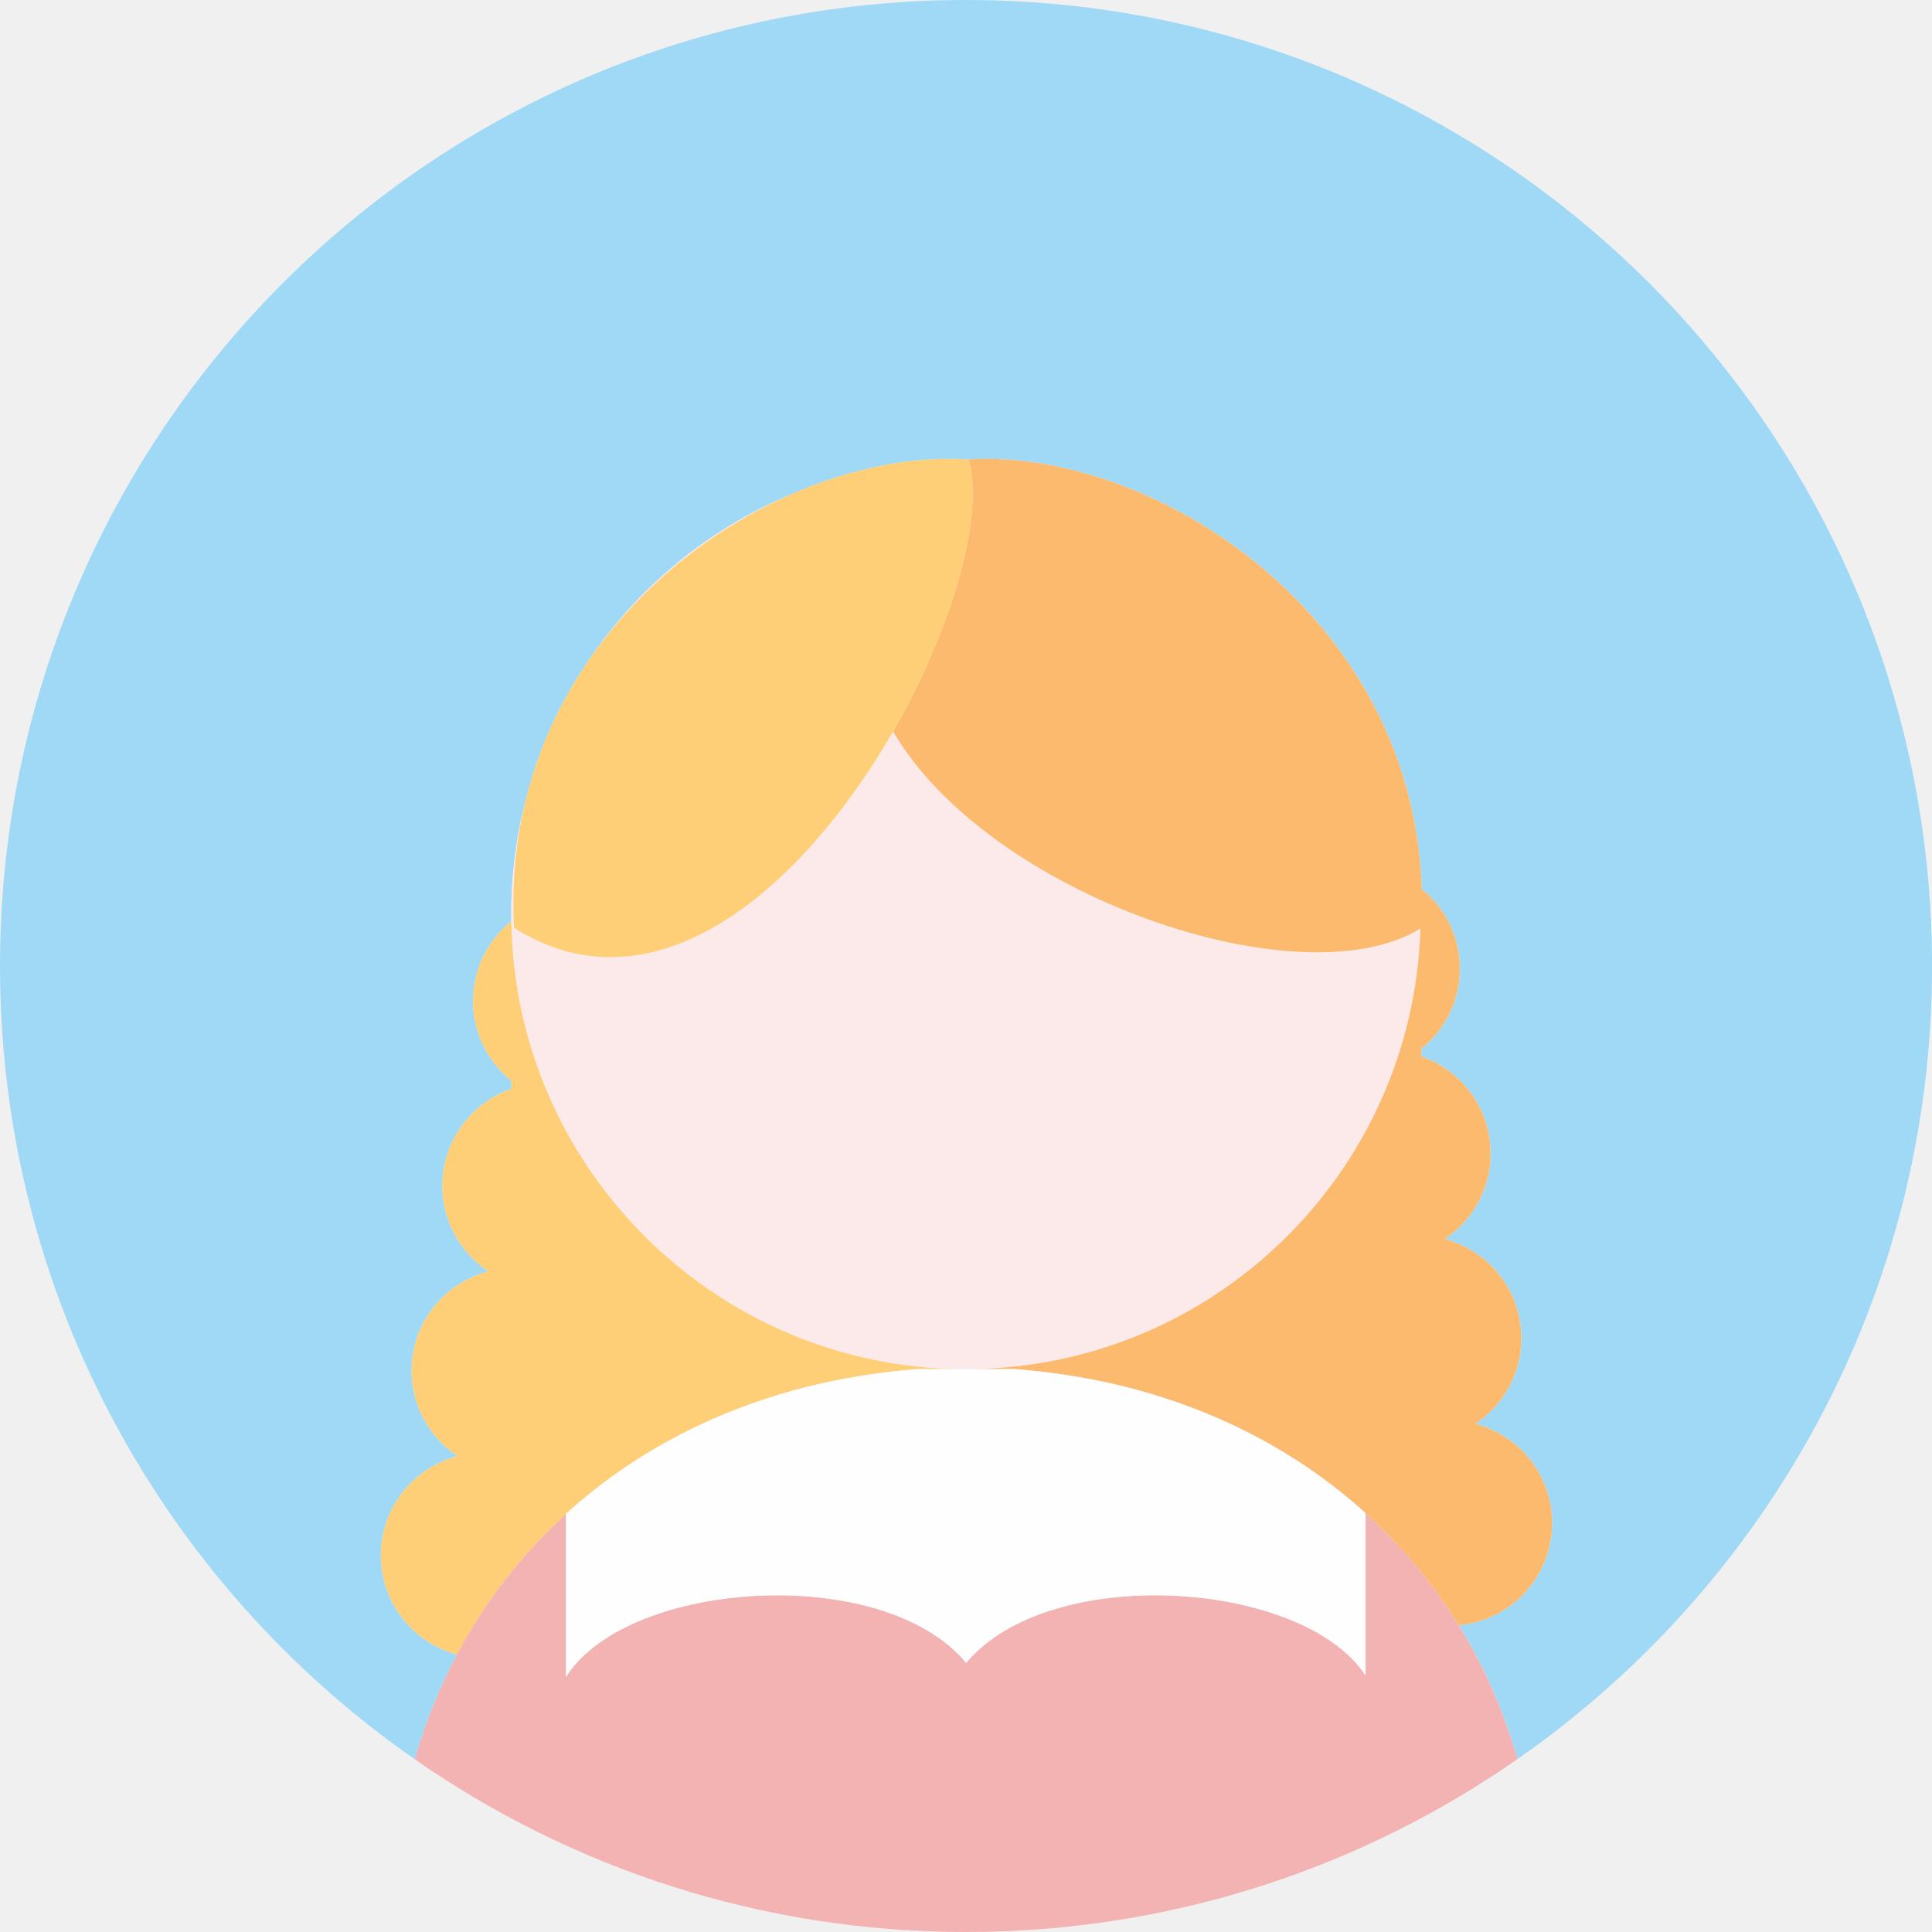
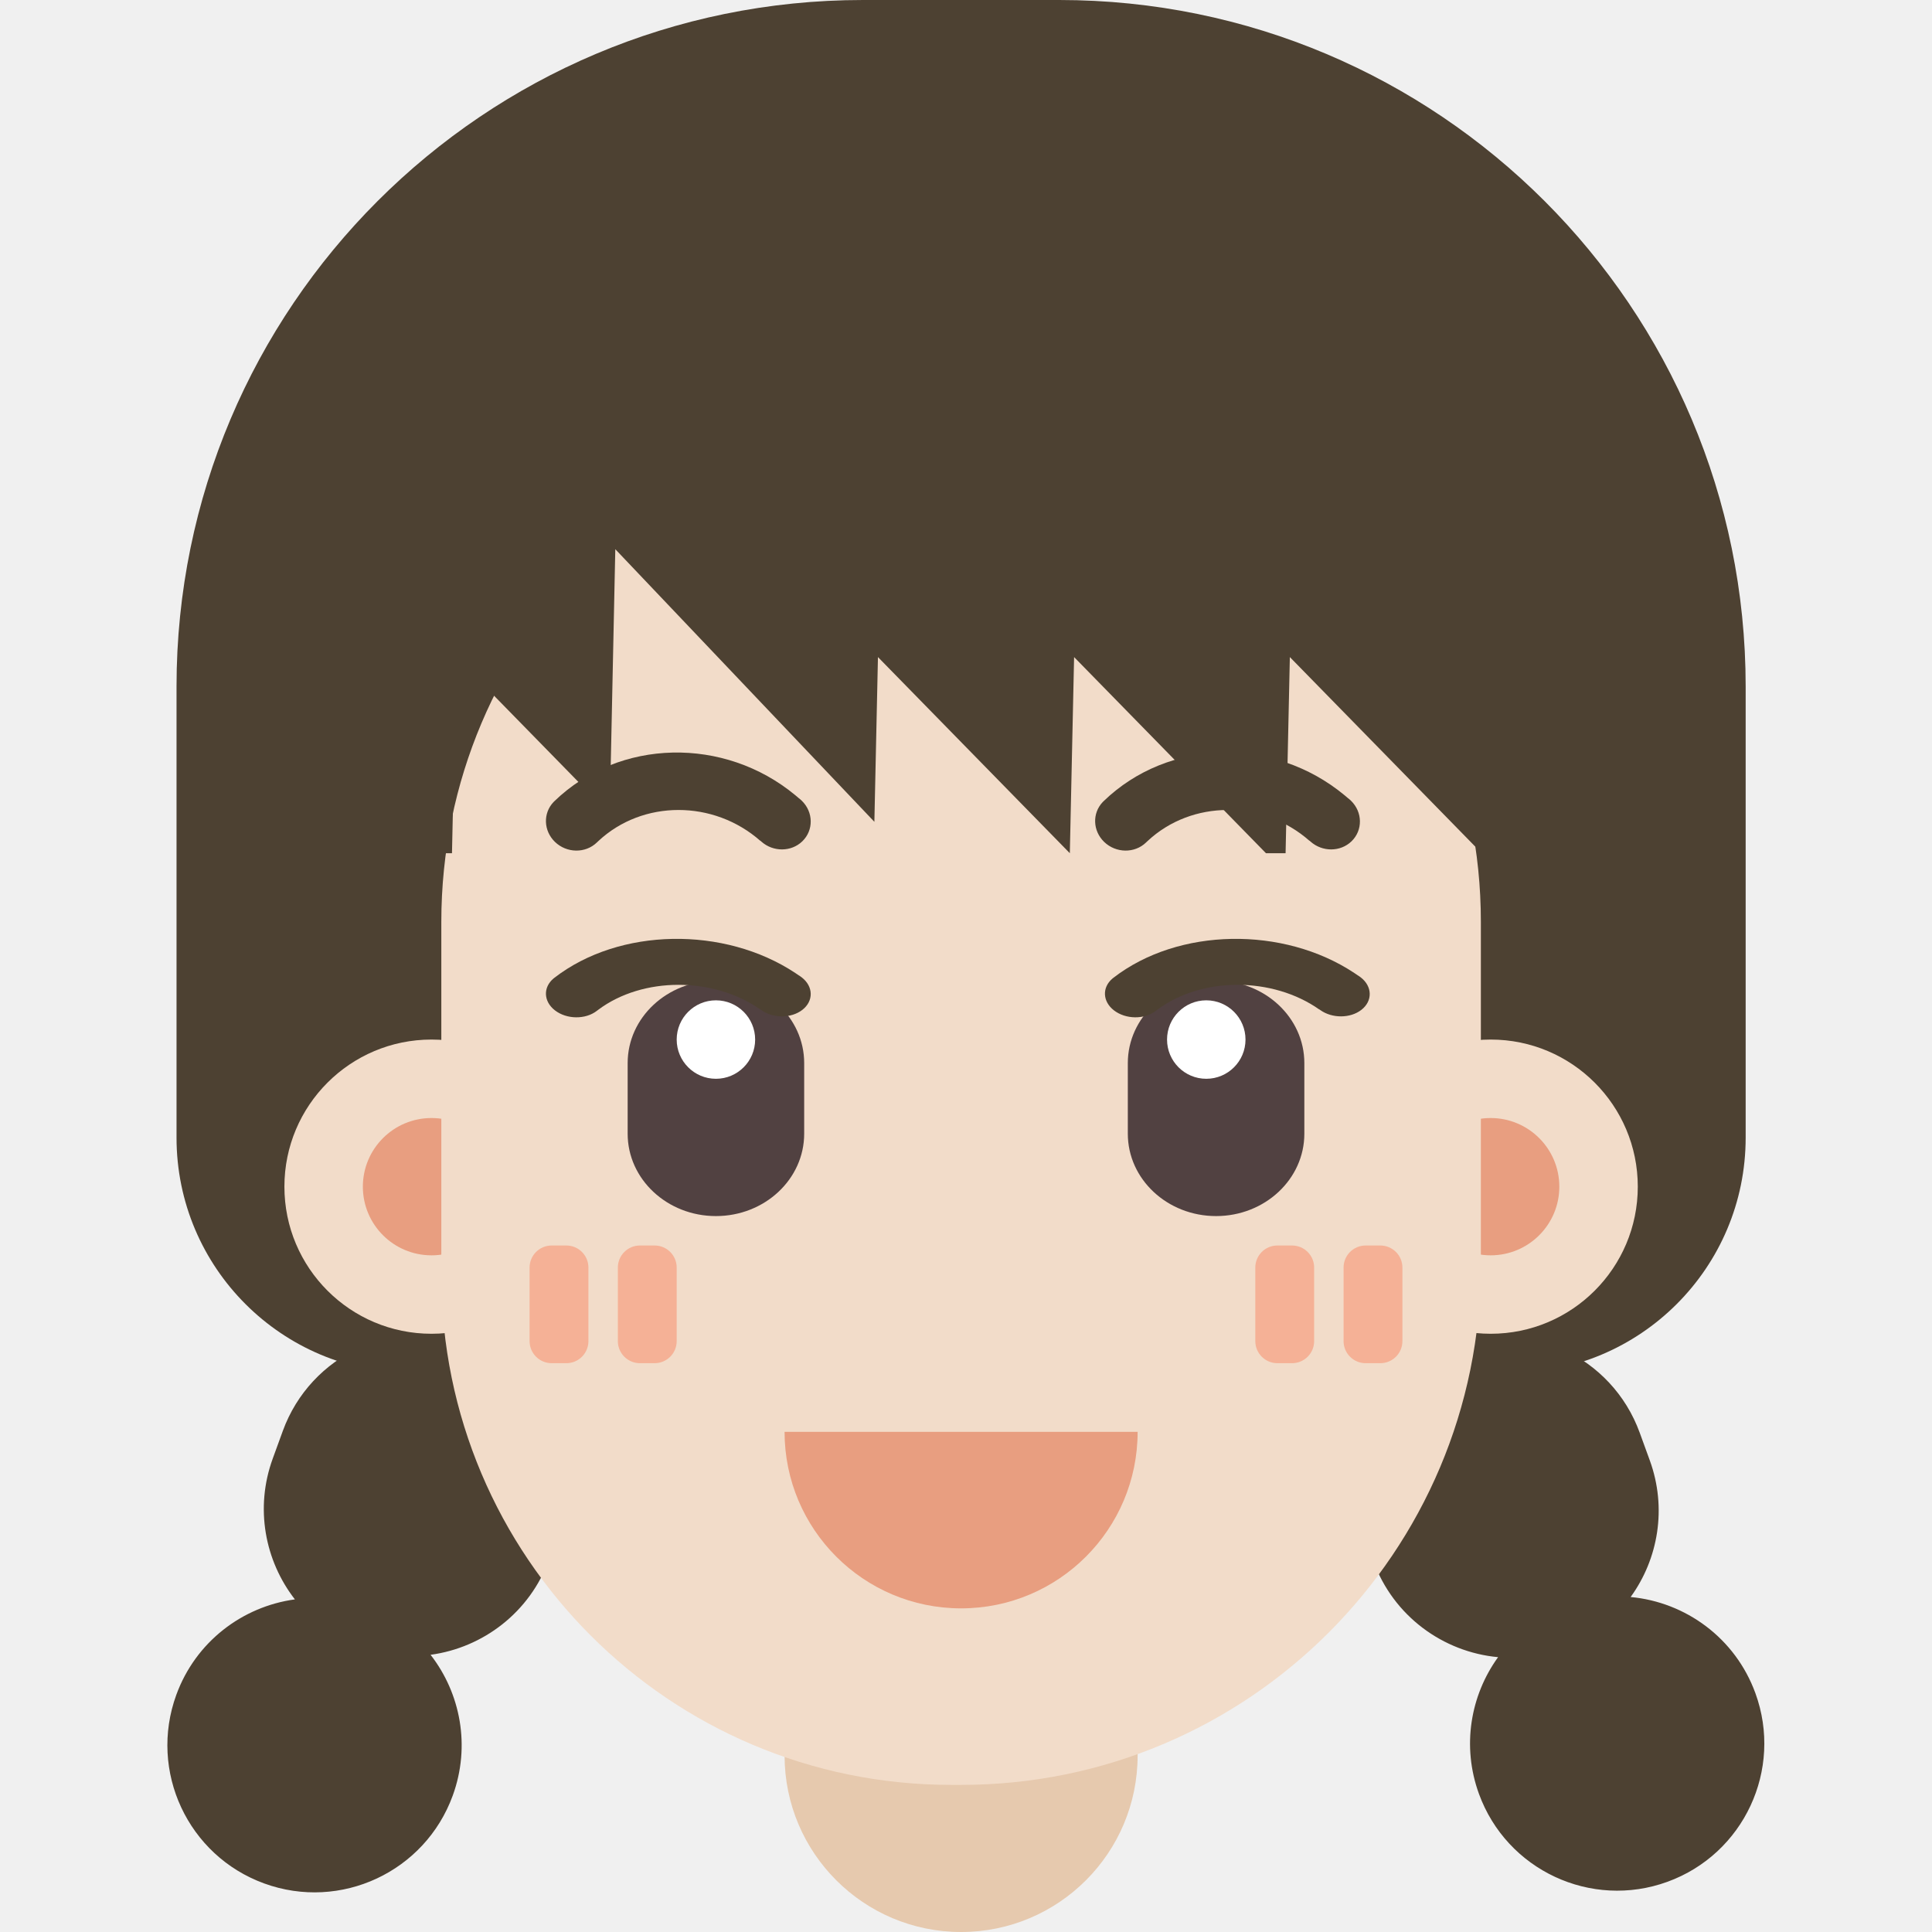
- <svg xmlns="http://www.w3.org/2000/svg" t="1686549866079" class="icon" viewBox="0 0 1024 1024" version="1.1" p-id="13539" width="200" height="200">
-   <path d="M512 0C229.25 0 0 229.25 0 512c0 174.154 86.987 327.979 219.863 420.475a287.587 287.587 0 0 1 22.367-55.579c-26.779-7.1-44.258-33.538-39.617-61.417 3.638-21.858 19.858-38.45 40.008-43.671-17.371-11.471-27.35-32.417-23.712-54.271 3.638-21.863 19.858-38.454 40.008-43.675-17.371-11.467-27.35-32.417-23.712-54.271a54.337 54.337 0 0 1 35.821-42.442v-4.292c-14.75-11.908-22.858-31.179-19.529-51.217a54.075 54.075 0 0 1 19.546-33.354c-0.017-1.229-0.092-2.446-0.092-3.683 0-21.35 2.808-42.038 8.017-61.75 6.717-26.75 18.087-50.925 32.654-72.25a241.925 241.925 0 0 1 107.812-88.612c31.65-13.842 64.271-20.317 93.287-18.475 97.742-6.196 236.308 81.438 240.846 227.713a54.104 54.104 0 0 1 19.475 33.296c3.35 20.117-4.838 39.471-19.704 51.367v4.079a54.342 54.342 0 0 1 36 42.5c3.633 21.854-6.342 42.804-23.712 54.271 20.146 5.229 36.371 21.812 40.008 43.675 3.633 21.858-6.346 42.804-23.717 54.271 20.15 5.225 36.375 21.817 40.013 43.675 4.925 29.604-15.088 57.6-44.696 62.529-1.367 0.229-2.725 0.346-4.079 0.467 13.342 21.646 23.808 45.446 31.163 71 132.783-92.508 219.704-246.279 219.704-420.367C1024 229.25 794.754 0 512 0z" fill="#A0D9F6" p-id="13540" />
-   <path d="M299.996 802.45v-0.121c0.938-0.85 1.904-1.667 2.854-2.508l1.562-1.375a271.333 271.333 0 0 1 9.046-7.558l0.858-0.696a281.958 281.958 0 0 1 21.533-15.479c0.454-0.296 0.921-0.583 1.379-0.875a282.142 282.142 0 0 1 9.7-5.958c0.725-0.429 1.45-0.85 2.175-1.271a291.379 291.379 0 0 1 9.967-5.483c0.529-0.275 1.05-0.567 1.583-0.842a298.192 298.192 0 0 1 24.35-11.238c0.775-0.317 1.562-0.613 2.337-0.929a313.446 313.446 0 0 1 23.458-8.292c0.925-0.283 1.842-0.592 2.775-0.867a327.129 327.129 0 0 1 26.529-6.75c1.2-0.258 2.417-0.479 3.621-0.721a342.208 342.208 0 0 1 24.321-3.946c1.379-0.175 2.75-0.367 4.133-0.525a357.917 357.917 0 0 1 14.079-1.358h25.75c-131.9 0-238.988-105.946-240.967-237.375a54.075 54.075 0 0 0-19.546 33.354c-3.333 20.038 4.775 39.308 19.529 51.217v4.292a54.337 54.337 0 0 0-35.821 42.442c-3.638 21.854 6.342 42.804 23.712 54.271-20.15 5.225-36.371 21.812-40.008 43.675-3.638 21.854 6.342 42.8 23.712 54.271-20.15 5.225-36.371 21.812-40.008 43.671-4.638 27.879 12.842 54.317 39.617 61.417a274.567 274.567 0 0 1 57.767-74.442zM512.233 725.65l-0.233 0.004 0.233-0.004z" fill="#FECF77" p-id="13541" />
-   <path d="M419.421 261.988a241.892 241.892 0 0 0-107.812 88.612c27.688-40.529 66.921-70.725 107.812-88.612zM512 725.654l0.233-0.004c130.5-0.125 236.65-103.958 240.633-233.525-63.704 39.183-229.075-17.679-279.525-104.479-46.504 80.921-124.812 152.067-200.863 104.158-1.312-24.533 1.108-47.558 6.483-68.954a241.396 241.396 0 0 0-8.017 61.75c0 1.233 0.075 2.45 0.092 3.683 1.975 131.425 109.062 237.371 240.963 237.371z" fill="#FCE9EA" p-id="13542" />
-   <path d="M473.337 387.646c50.454 86.8 215.821 143.662 279.525 104.479-3.983 129.567-110.133 233.4-240.633 233.525v0.004h25.754c4.725 0.354 9.4 0.821 14.042 1.354 1.429 0.163 2.837 0.358 4.254 0.542a348.658 348.658 0 0 1 14.35 2.108 343.417 343.417 0 0 1 9.696 1.796c1.296 0.258 2.596 0.496 3.883 0.771 8.958 1.892 17.733 4.125 26.304 6.692 1.079 0.321 2.142 0.671 3.212 1.004a314.758 314.758 0 0 1 13.225 4.433c3.237 1.167 6.446 2.383 9.621 3.65 0.921 0.367 1.842 0.717 2.754 1.092a300.017 300.017 0 0 1 24.054 11.104c0.717 0.371 1.417 0.758 2.129 1.133a289.392 289.392 0 0 1 21.1 12.279c0.621 0.404 1.262 0.787 1.883 1.196a283.425 283.425 0 0 1 21.163 15.217c0.529 0.417 1.042 0.85 1.567 1.271a284.583 284.583 0 0 1 10.417 8.8c0.704 0.621 1.421 1.233 2.117 1.858v0.092a274.25 274.25 0 0 1 49.371 59.312c1.354-0.121 2.712-0.242 4.079-0.467 29.604-4.929 49.617-32.921 44.696-62.529-3.633-21.858-19.863-38.454-40.013-43.675 17.371-11.467 27.35-32.413 23.717-54.271-3.638-21.863-19.863-38.45-40.008-43.675 17.371-11.467 27.346-32.417 23.712-54.271-3.392-20.392-17.729-36.225-36-42.5v-4.079c14.863-11.896 23.05-31.25 19.704-51.367a54.075 54.075 0 0 0-19.475-33.296c-4.537-146.271-143.108-233.908-240.846-227.713 0.233 0.017 0.475 0.008 0.708 0.025 8.425 29.75-8.492 89.179-40.062 144.104z" fill="#FCBA6F" p-id="13543" />
-   <path d="M723.767 802.05v85.967c-33.087-50.583-167.262-59.858-211.65-6.692-44.612-53.425-179.875-43.792-212.121 7.45v-86.325a274.533 274.533 0 0 0-57.771 74.446 287.587 287.587 0 0 0-22.367 55.579c82.854 57.679 183.542 91.525 292.137 91.525 108.667 0 209.412-33.892 292.296-91.633-7.354-25.554-17.817-49.354-31.163-71a273.783 273.783 0 0 0-49.362-59.317z" fill="#F4B3B3" p-id="13544" />
-   <path d="M721.654 800.096a272.729 272.729 0 0 0-10.417-8.8c-0.525-0.421-1.038-0.854-1.567-1.271a282.233 282.233 0 0 0-21.163-15.217c-0.621-0.408-1.262-0.792-1.883-1.196a301.958 301.958 0 0 0-11.742-7.129 281.571 281.571 0 0 0-9.358-5.15c-0.713-0.379-1.413-0.767-2.129-1.133a300.017 300.017 0 0 0-24.054-11.104c-0.912-0.375-1.833-0.725-2.754-1.092a301.308 301.308 0 0 0-13.196-4.917 318.546 318.546 0 0 0-9.65-3.167c-1.075-0.333-2.138-0.683-3.212-1.004a328.125 328.125 0 0 0-26.304-6.692c-1.288-0.271-2.587-0.512-3.883-0.771a362.042 362.042 0 0 0-9.696-1.796 331.775 331.775 0 0 0-14.35-2.108c-1.421-0.183-2.829-0.379-4.254-0.542a356.017 356.017 0 0 0-14.042-1.354h-51.737a357.917 357.917 0 0 0-14.079 1.358c-1.387 0.158-2.754 0.35-4.133 0.525a343.517 343.517 0 0 0-24.321 3.946c-1.208 0.242-2.421 0.463-3.621 0.721a327.571 327.571 0 0 0-26.529 6.75c-0.933 0.275-1.85 0.583-2.775 0.867-3.417 1.058-6.8 2.167-10.15 3.329l-3.212 1.133c-3.4 1.221-6.767 2.504-10.096 3.829-0.779 0.312-1.562 0.608-2.337 0.929a300.25 300.25 0 0 0-24.35 11.238c-0.529 0.275-1.054 0.567-1.583 0.842a298.746 298.746 0 0 0-12.142 6.754c-3.279 1.925-6.513 3.908-9.7 5.958-0.458 0.292-0.921 0.579-1.379 0.875a280.817 280.817 0 0 0-21.533 15.479l-0.858 0.696a276.508 276.508 0 0 0-9.046 7.558l-1.562 1.375c-0.95 0.838-1.917 1.654-2.854 2.508v86.446c32.246-51.242 167.512-60.875 212.121-7.45 44.388-53.167 178.558-43.888 211.65 6.692v-86.058c-0.7-0.625-1.413-1.233-2.117-1.858z" fill="#FEFEFE" p-id="13545" />
-   <path d="M272.475 491.804c76.05 47.913 154.358-23.238 200.863-104.158 31.567-54.929 48.483-114.354 40.079-144.108-0.233-0.017-0.475-0.008-0.708-0.025-29.017-1.842-61.638 4.633-93.287 18.475-40.892 17.887-80.125 48.083-107.812 88.612-14.567 21.325-25.938 45.5-32.654 72.25-5.367 21.396-7.792 44.421-6.479 68.954z" fill="#FECF77" p-id="13546" />
+ <svg xmlns="http://www.w3.org/2000/svg" t="1686550465449" class="icon" viewBox="0 0 1024 1024" version="1.1" p-id="16943" width="32" height="32">
+   <path d="M457.421 0h103.959c200.954 0 363.858 162.904 363.858 363.858v239.107c0 68.899-55.852 124.751-124.751 124.751H218.315c-68.899 0-124.751-55.852-124.751-124.751V363.858C93.563 162.904 256.468 0 457.421 0z" fill="#4D4132" p-id="16944" />
+   <path d="M249.814 711.862c40.461 14.726 61.326 59.47 46.6 99.936l-5.338 14.653c-10.256 28.183-35.071 46.86-62.864 50.623 15.921 20.464 21.286 48.424 11.758 74.591-14.726 40.471-59.465 61.336-99.931 46.605-40.466-14.726-61.331-59.47-46.605-99.936 10.261-28.183 35.076-46.854 62.869-50.623-15.921-20.464-21.286-48.424-11.758-74.591l5.333-14.658c14.726-40.466 59.465-61.326 99.931-46.6zM769.144 712.751c40.466-14.726 85.21 6.134 99.936 46.6l5.333 14.658c9.2 25.262 4.522 52.193-10.141 72.444 29.098 2.693 55.478 21.707 66.134 50.992 14.731 40.466-6.134 85.21-46.6 99.936-40.461 14.726-85.205-6.134-99.931-46.6-9.2-25.262-4.522-52.198 10.141-72.449-29.098-2.693-55.478-21.707-66.134-50.992l-5.333-14.658c-14.731-40.461 6.134-85.205 46.6-99.931z" fill="#4D4132" p-id="16945" />
+   <path d="M415.838 810.883h187.127v119.553c0 51.673-41.89 93.563-93.563 93.563s-93.563-41.89-93.563-93.563v-119.553z" fill="#E6C9AE" p-id="16946" />
+   <path d="M150.741 628.954c0 43.06 34.91 77.97 77.97 77.97 43.06 0 77.97-34.91 77.97-77.97 0-43.06-34.91-77.97-77.97-77.97-43.06 0-77.97 34.91-77.97 77.97z" fill="#F2DCC9" p-id="16947" />
+   <path d="M192.325 628.96a36.386 36.386 0 1 0 72.772 0.01 36.386 36.386 0 0 0-72.772-0.01z" fill="#E89E80" p-id="16948" />
+   <path d="M712.122 628.954c0 43.06 34.91 77.97 77.97 77.97 43.06 0 77.97-34.91 77.97-77.97 0-43.06-34.91-77.97-77.97-77.97-43.06 0-77.97 34.91-77.97 77.97z" fill="#F2DCC9" p-id="16949" />
+   <path d="M753.706 628.96a36.386 36.386 0 1 0 72.772 0.01 36.386 36.386 0 0 0-72.772-0.01z" fill="#E89E80" p-id="16950" />
+   <path d="M504.203 218.315h10.396c149.28 0 270.294 121.014 270.294 270.294v181.929c0 152.15-123.343 275.492-275.492 275.492h-5.198c-149.28 0-270.294-121.014-270.294-270.294V488.609c0-149.28 121.014-270.294 270.294-270.294z" fill="#F2DCC9" p-id="16951" />
+   <path d="M415.838 758.904c0 51.673 41.89 93.563 93.563 93.563s93.563-41.89 93.563-93.563H415.838z" fill="#E89E80" p-id="16952" />
+   <path d="M300.183 660.142a11.695 11.695 0 0 1 11.695 11.695v38.985a11.695 11.695 0 0 1-11.695 11.695h-7.797a11.695 11.695 0 0 1-11.695-11.695v-38.985a11.695 11.695 0 0 1 11.695-11.695h7.797z m46.782 0a11.695 11.695 0 0 1 11.695 11.695v38.985a11.695 11.695 0 0 1-11.695 11.695h-7.797a11.695 11.695 0 0 1-11.695-11.695v-38.985a11.695 11.695 0 0 1 11.695-11.695h7.797zM684.832 660.142a11.695 11.695 0 0 1 11.695 11.695v38.985a11.695 11.695 0 0 1-11.695 11.695h-7.797a11.695 11.695 0 0 1-11.695-11.695v-38.985a11.695 11.695 0 0 1 11.695-11.695h7.797z m46.782 0a11.695 11.695 0 0 1 11.695 11.695v38.985a11.695 11.695 0 0 1-11.695 11.695h-7.797a11.695 11.695 0 0 1-11.695-11.695v-38.985a11.695 11.695 0 0 1 11.695-11.695h7.797z" fill="#F5B196" p-id="16953" />
+   <path d="M644.548 519.797c25.834 0 46.782 19.544 46.782 43.663v37.425c0 24.119-20.948 43.663-46.782 43.663s-46.782-19.544-46.782-43.663V563.46C597.766 539.341 618.714 519.797 644.548 519.797zM379.452 519.797c25.834 0 46.782 19.544 46.782 43.663v37.425c0 24.119-20.948 43.663-46.782 43.663s-46.782-19.544-46.782-43.663V563.46C332.67 539.341 353.618 519.797 379.452 519.797z" fill="#514141" p-id="16954" />
+   <path d="M379.452 550.985m-20.792 0a20.792 20.792 0 1 0 41.584 0 20.792 20.792 0 1 0-41.584 0Z" fill="#FFFFFF" p-id="16955" />
+   <path d="M639.35 550.985m-20.792 0a20.792 20.792 0 1 0 41.584 0 20.792 20.792 0 1 0-41.584 0Z" fill="#FFFFFF" p-id="16956" />
+   <path d="M422.626 516.455l0.671 0.463c0.572 0.338 1.118 0.707 1.637 1.112 6.227 4.824 6.373 12.538 0.322 17.226-5.889 4.564-15.48 4.574-21.728 0.12l-0.504-0.369-0.052 0.042c-24.732-17.413-62.324-17.476-85.844 0.12l-0.774 0.587c-6.05 4.689-15.999 4.574-22.232-0.25-6.061-4.699-6.357-12.137-0.785-16.852l0.468-0.374c34.504-26.738 90.174-27.456 127.693-2.589l1.128 0.764zM718.91 516.455l0.671 0.463c0.572 0.338 1.118 0.707 1.637 1.112 6.227 4.824 6.373 12.538 0.322 17.226-5.889 4.564-15.48 4.574-21.728 0.12l-0.504-0.369-0.052 0.042c-24.732-17.413-62.324-17.476-85.844 0.12l-0.774 0.587c-6.05 4.689-15.999 4.574-22.232-0.25-6.061-4.699-6.357-12.137-0.785-16.852l0.468-0.374c34.504-26.738 90.174-27.456 127.693-2.589l1.128 0.764zM422.626 422.403l0.671 0.572c0.572 0.426 1.118 0.889 1.637 1.398 6.227 6.03 6.373 15.672 0.322 21.53-5.889 5.707-15.48 5.723-21.728 0.156l-0.504-0.468-0.052 0.052c-24.732-21.769-62.324-21.847-85.844 0.151l-0.774 0.733c-6.05 5.858-15.999 5.718-22.232-0.312-6.061-5.874-6.357-15.168-0.785-21.062l0.468-0.468c34.504-33.423 90.174-34.317 127.693-3.233l1.128 0.951zM713.712 422.403l0.671 0.572c0.572 0.426 1.118 0.889 1.637 1.398 6.227 6.03 6.373 15.672 0.322 21.53-5.889 5.707-15.48 5.723-21.728 0.156l-0.504-0.468-0.052 0.052c-24.732-21.769-62.324-21.847-85.844 0.151l-0.774 0.733c-6.05 5.858-15.999 5.718-22.232-0.312-6.061-5.874-6.357-15.168-0.785-21.062l0.468-0.468c34.504-33.423 90.174-34.317 127.693-3.233l1.128 0.951z" fill="#4D4132" p-id="16957" />
+   <path d="M233.909 176.731v275.492h5.65l2.261-103.959L323.158 431.411 326.121 291.086l137.315 144.493L465.333 348.264l101.698 103.959 2.261-103.959 101.698 103.959h10.396l2.261-103.959 101.698 103.959H790.091V176.731H233.909z" fill="#4D4132" p-id="16958" />
</svg>
